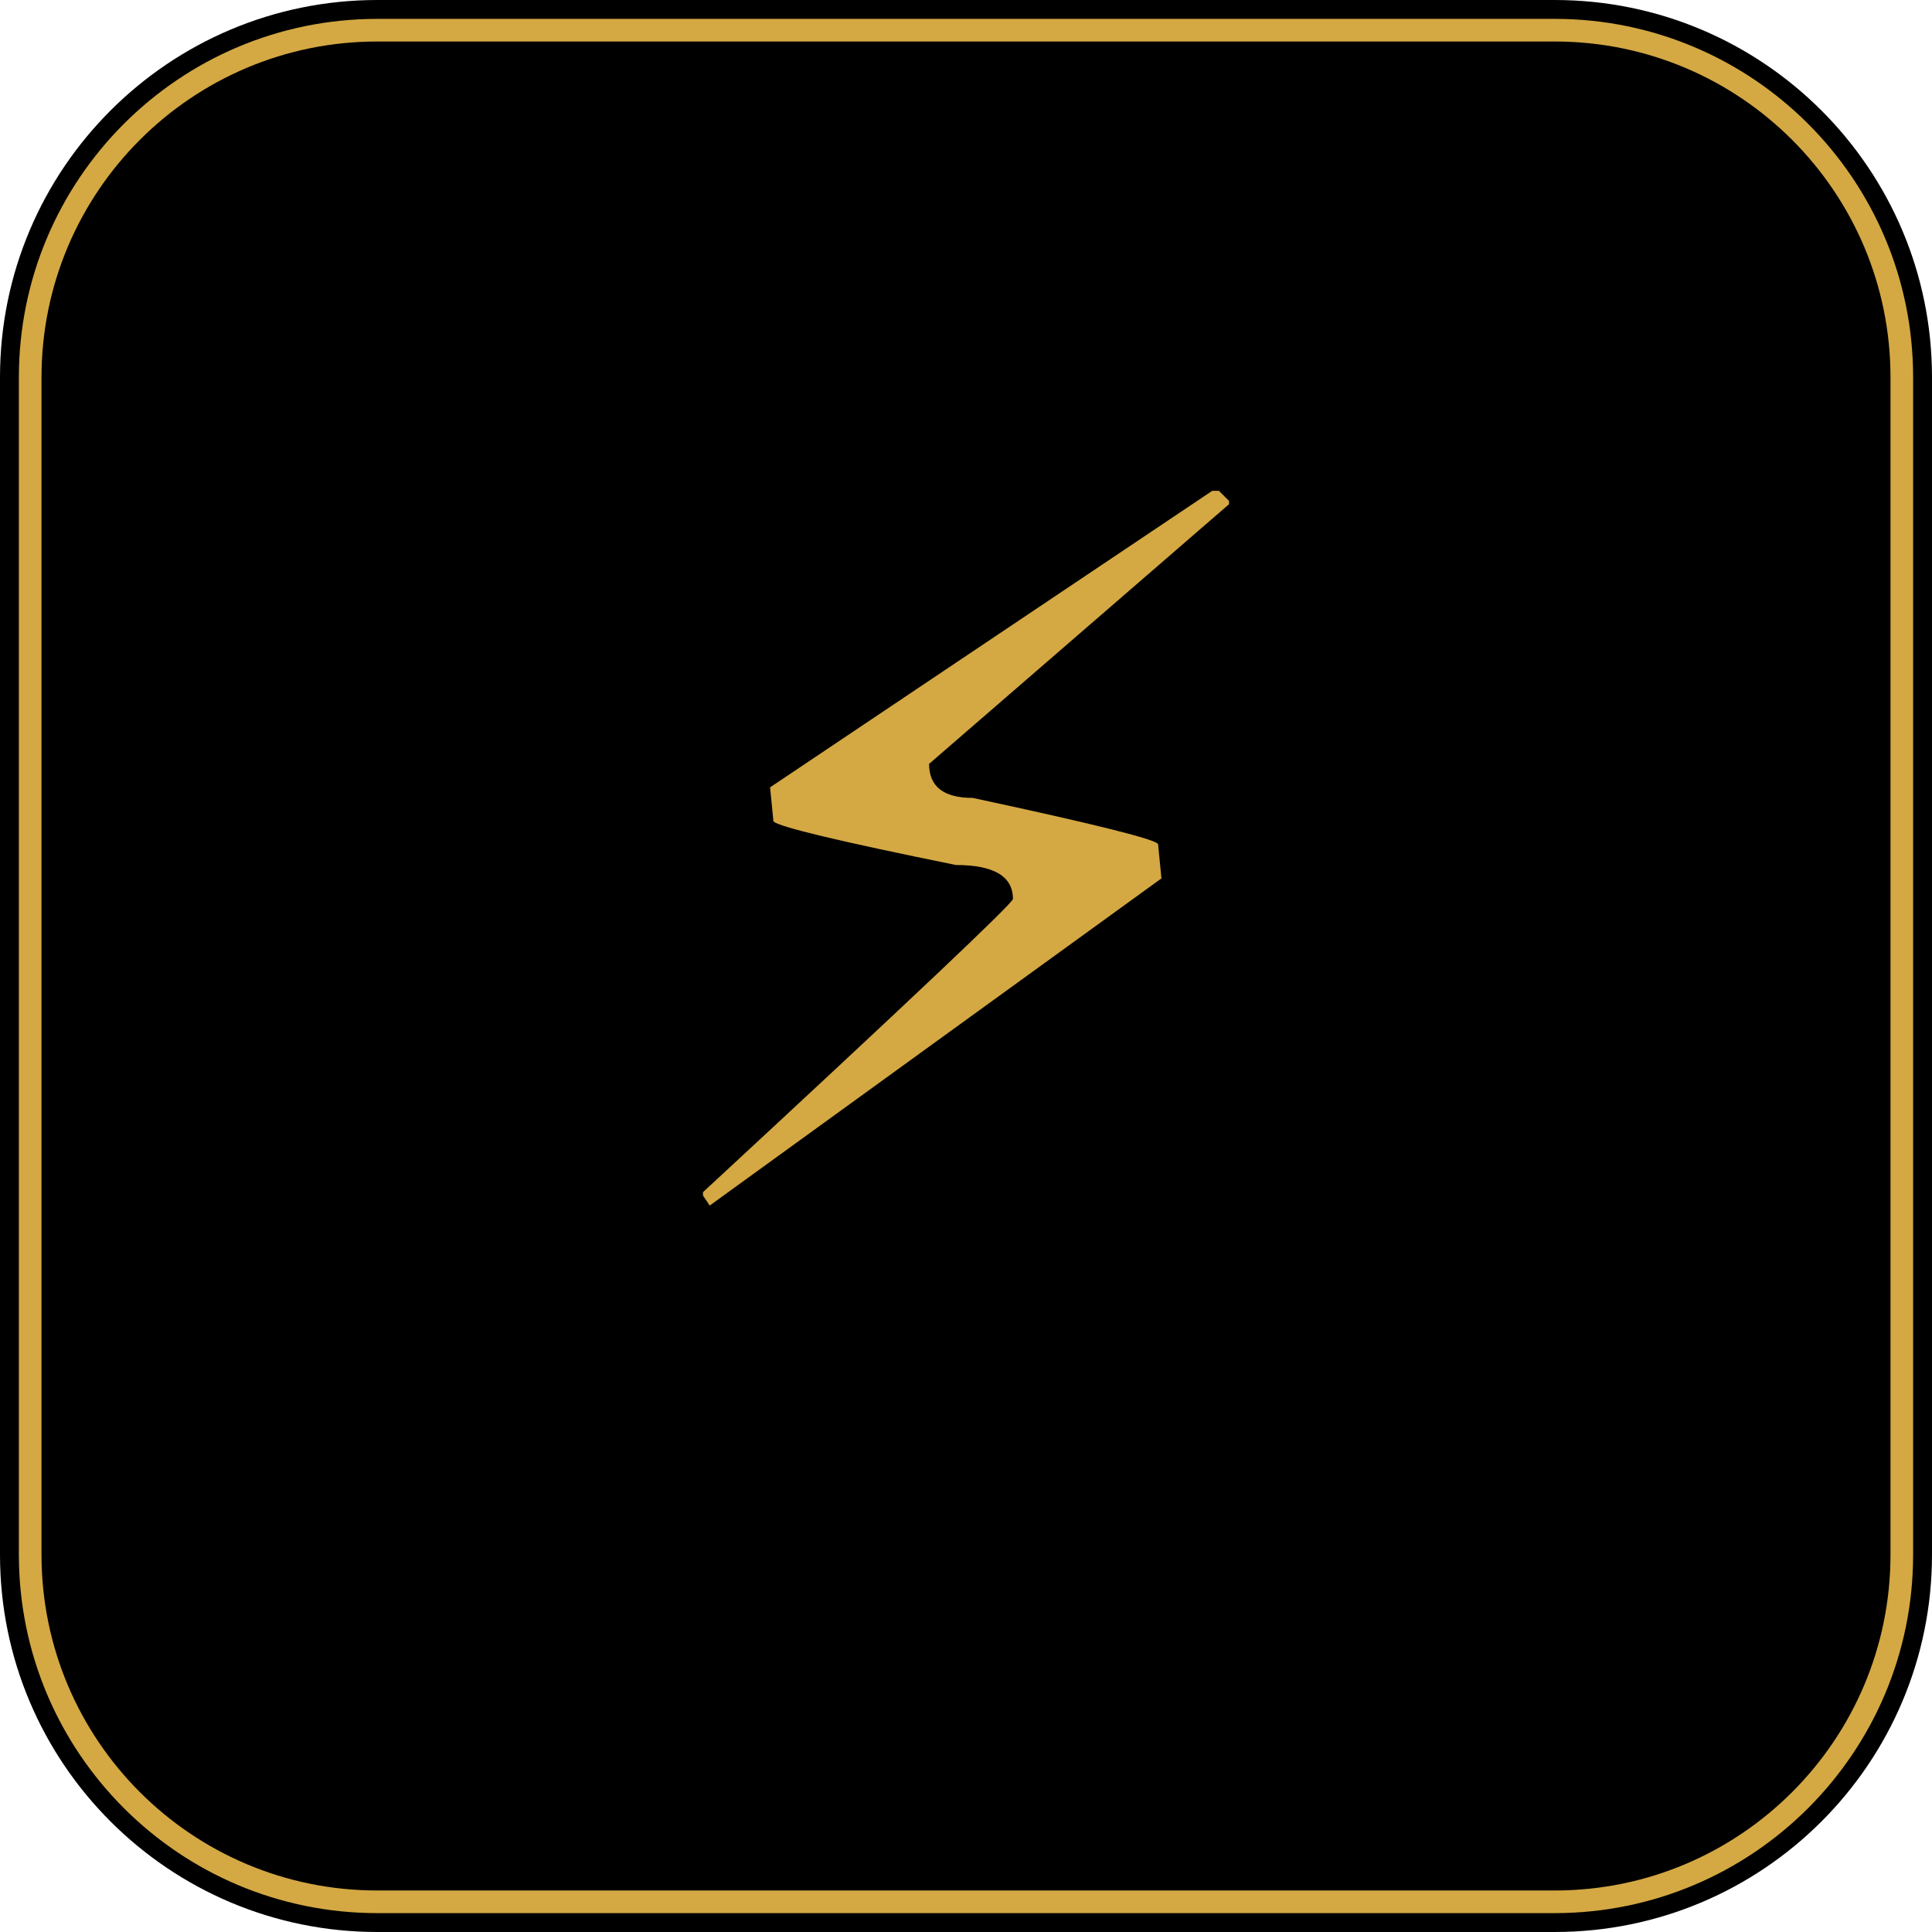
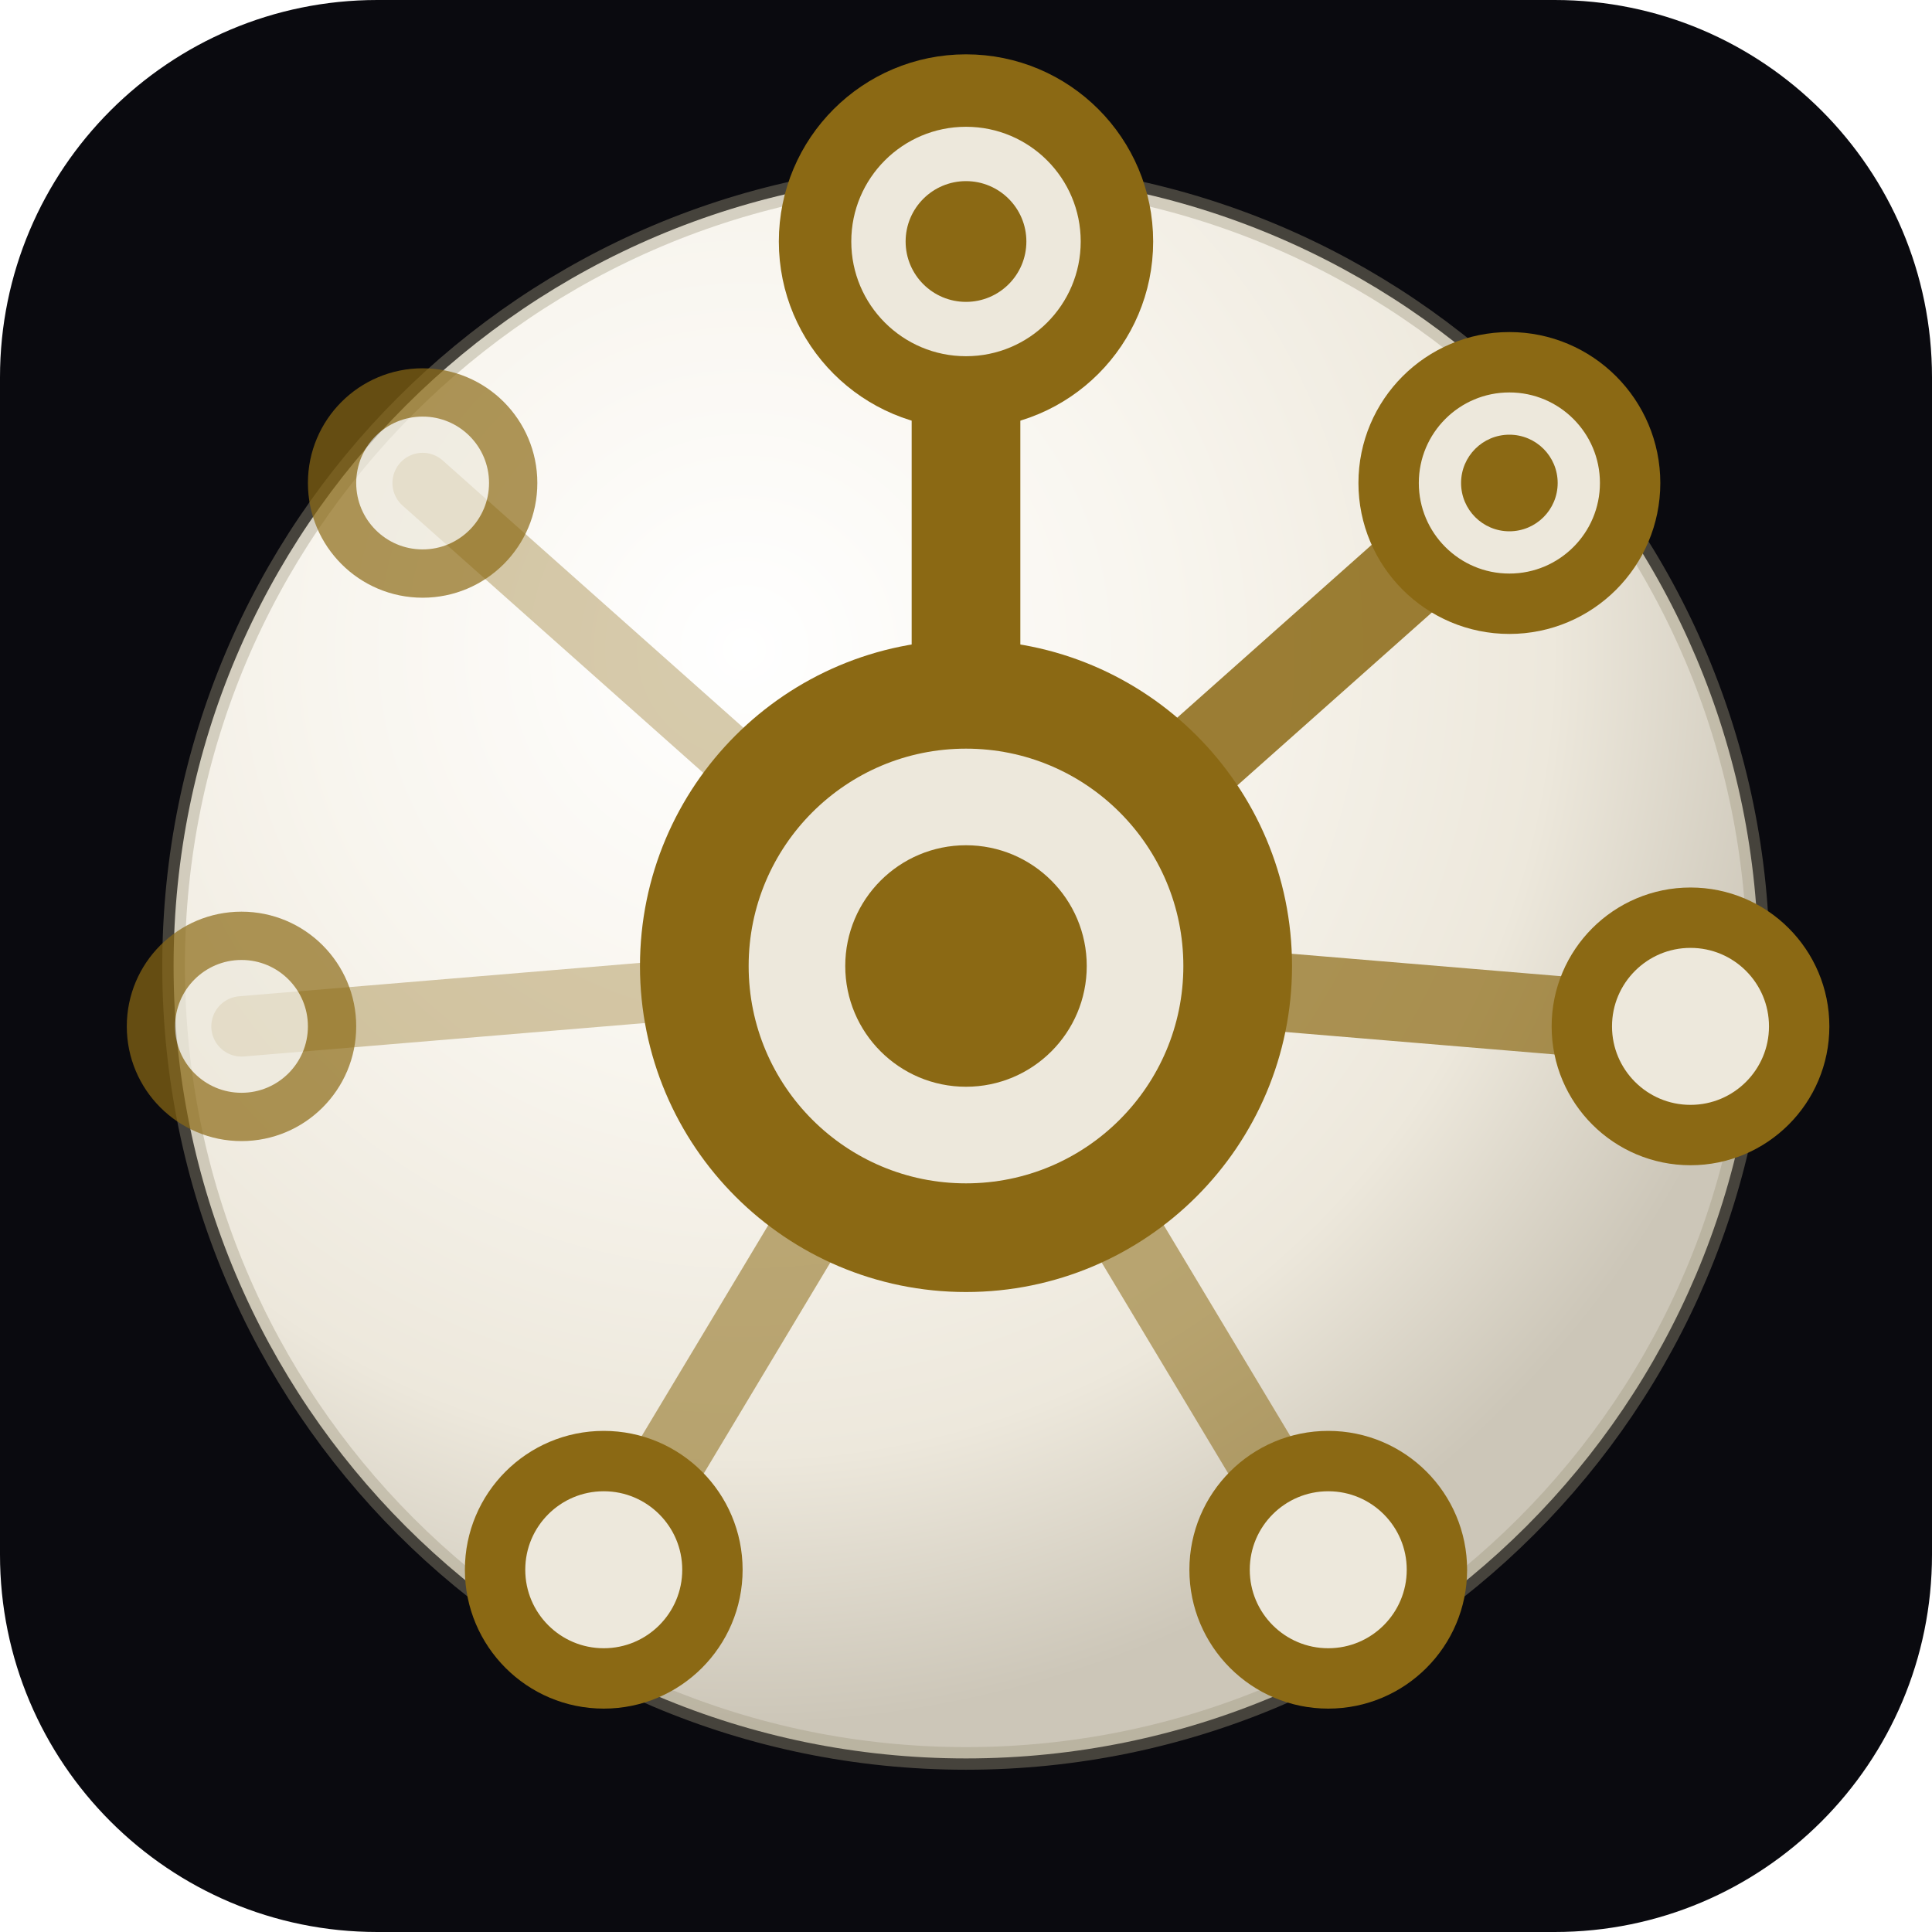
<svg xmlns="http://www.w3.org/2000/svg" viewBox="0 0 512 512" width="512" height="512">
-   <rect width="512" height="512" rx="100" fill="#000" />
-   <rect x="8" y="8" width="496" height="496" rx="92" fill="#000" stroke="#d4a843" stroke-width="6" />
-   <text x="256" y="320" text-anchor="middle" font-family="Arial,sans-serif" font-weight="900" font-size="260" fill="#d4a843">⚡</text>
+   <defs>
+     <radialGradient id="o512" cx="36%" cy="30%" r="68%">
+       <stop offset="0%" stop-color="#ffffff" />
+       <stop offset="40%" stop-color="#f8f5ee" />
+       <stop offset="75%" stop-color="#ede8dc" />
+       <stop offset="100%" stop-color="#ccc6b8" />
+     </radialGradient>
+   </defs>
+   <rect width="512" height="512" rx="100" fill="#0a0a0f" />
+   <circle cx="256" cy="256" r="210" fill="url(#o512)" />
+   <circle cx="256" cy="256" r="210" fill="none" stroke="#a09880" stroke-width="6" opacity="0.4" />
+   <line x1="256" y1="256" x2="256" y2="64" stroke="#8B6914" stroke-width="28.8" stroke-linecap="round" />
+   <line x1="256" y1="256" x2="400" y2="128" stroke="#8B6914" stroke-width="24" stroke-linecap="round" opacity="0.85" />
+   <line x1="256" y1="256" x2="448" y2="272" stroke="#8B6914" stroke-width="20.8" stroke-linecap="round" opacity="0.7" />
+   <line x1="256" y1="256" x2="352" y2="416" stroke="#8B6914" stroke-width="19.2" stroke-linecap="round" opacity="0.55" />
+   <line x1="256" y1="256" x2="160" y2="416" stroke="#8B6914" stroke-width="19.2" stroke-linecap="round" opacity="0.55" />
+   <line x1="256" y1="256" x2="64" y2="272" stroke="#8B6914" stroke-width="16" stroke-linecap="round" opacity="0.35" />
+   <line x1="256" y1="256" x2="112" y2="128" stroke="#8B6914" stroke-width="16" stroke-linecap="round" opacity="0.35" />
+   <circle cx="256" cy="64" r="40" fill="#ede8dc" stroke="#8B6914" stroke-width="19.2" />
+   <circle cx="256" cy="64" r="16" fill="#8B6914" />
+   <circle cx="400" cy="128" r="32" fill="#ede8dc" stroke="#8B6914" stroke-width="16" />
+   <circle cx="400" cy="128" r="12.8" fill="#8B6914" />
+   <circle cx="448" cy="272" r="28.8" fill="#ede8dc" stroke="#8B6914" stroke-width="16" />
+   <circle cx="352" cy="416" r="28.8" fill="#ede8dc" stroke="#8B6914" stroke-width="16" />
+   <circle cx="160" cy="416" r="28.8" fill="#ede8dc" stroke="#8B6914" stroke-width="16" />
+   <circle cx="64" cy="272" r="24" fill="#ede8dc" stroke="#8B6914" stroke-width="12.8" opacity="0.7" />
+   <circle cx="112" cy="128" r="24" fill="#ede8dc" stroke="#8B6914" stroke-width="12.8" opacity="0.7" />
+   <circle cx="256" cy="256" r="72" fill="#ede8dc" stroke="#8B6914" stroke-width="28.8" />
+   <circle cx="256" cy="256" r="32" fill="#8B6914" />
</svg>
